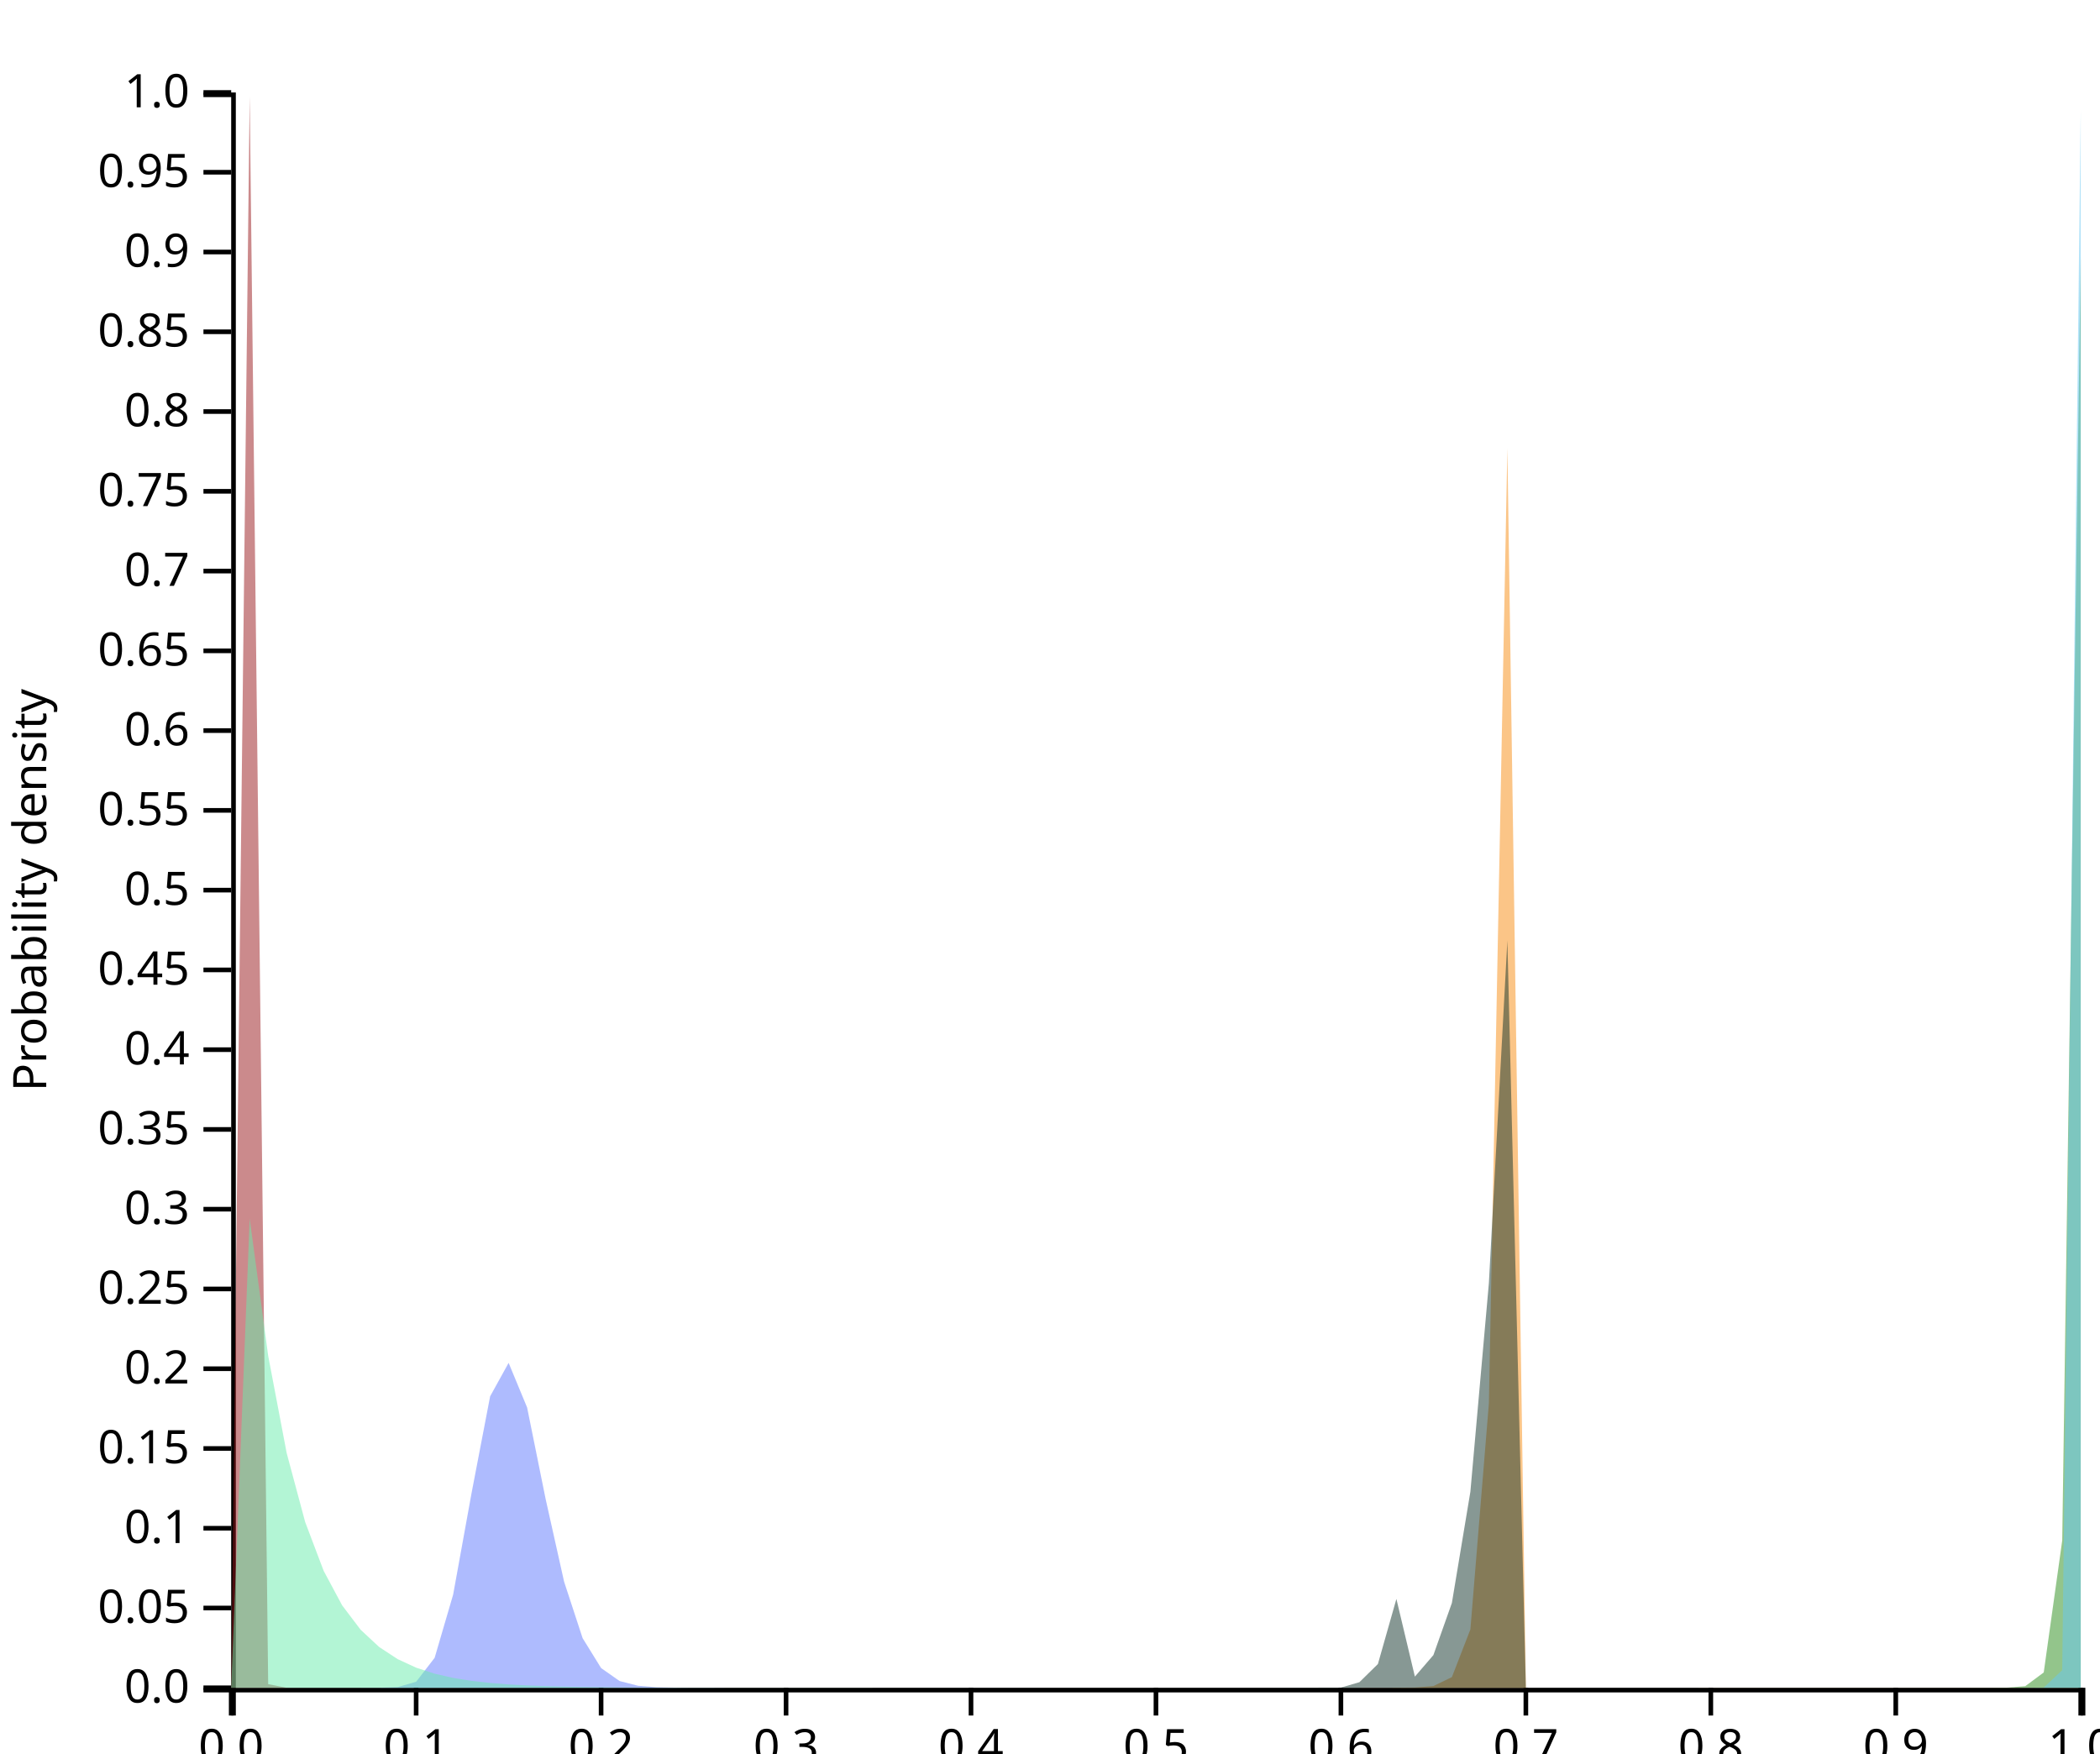
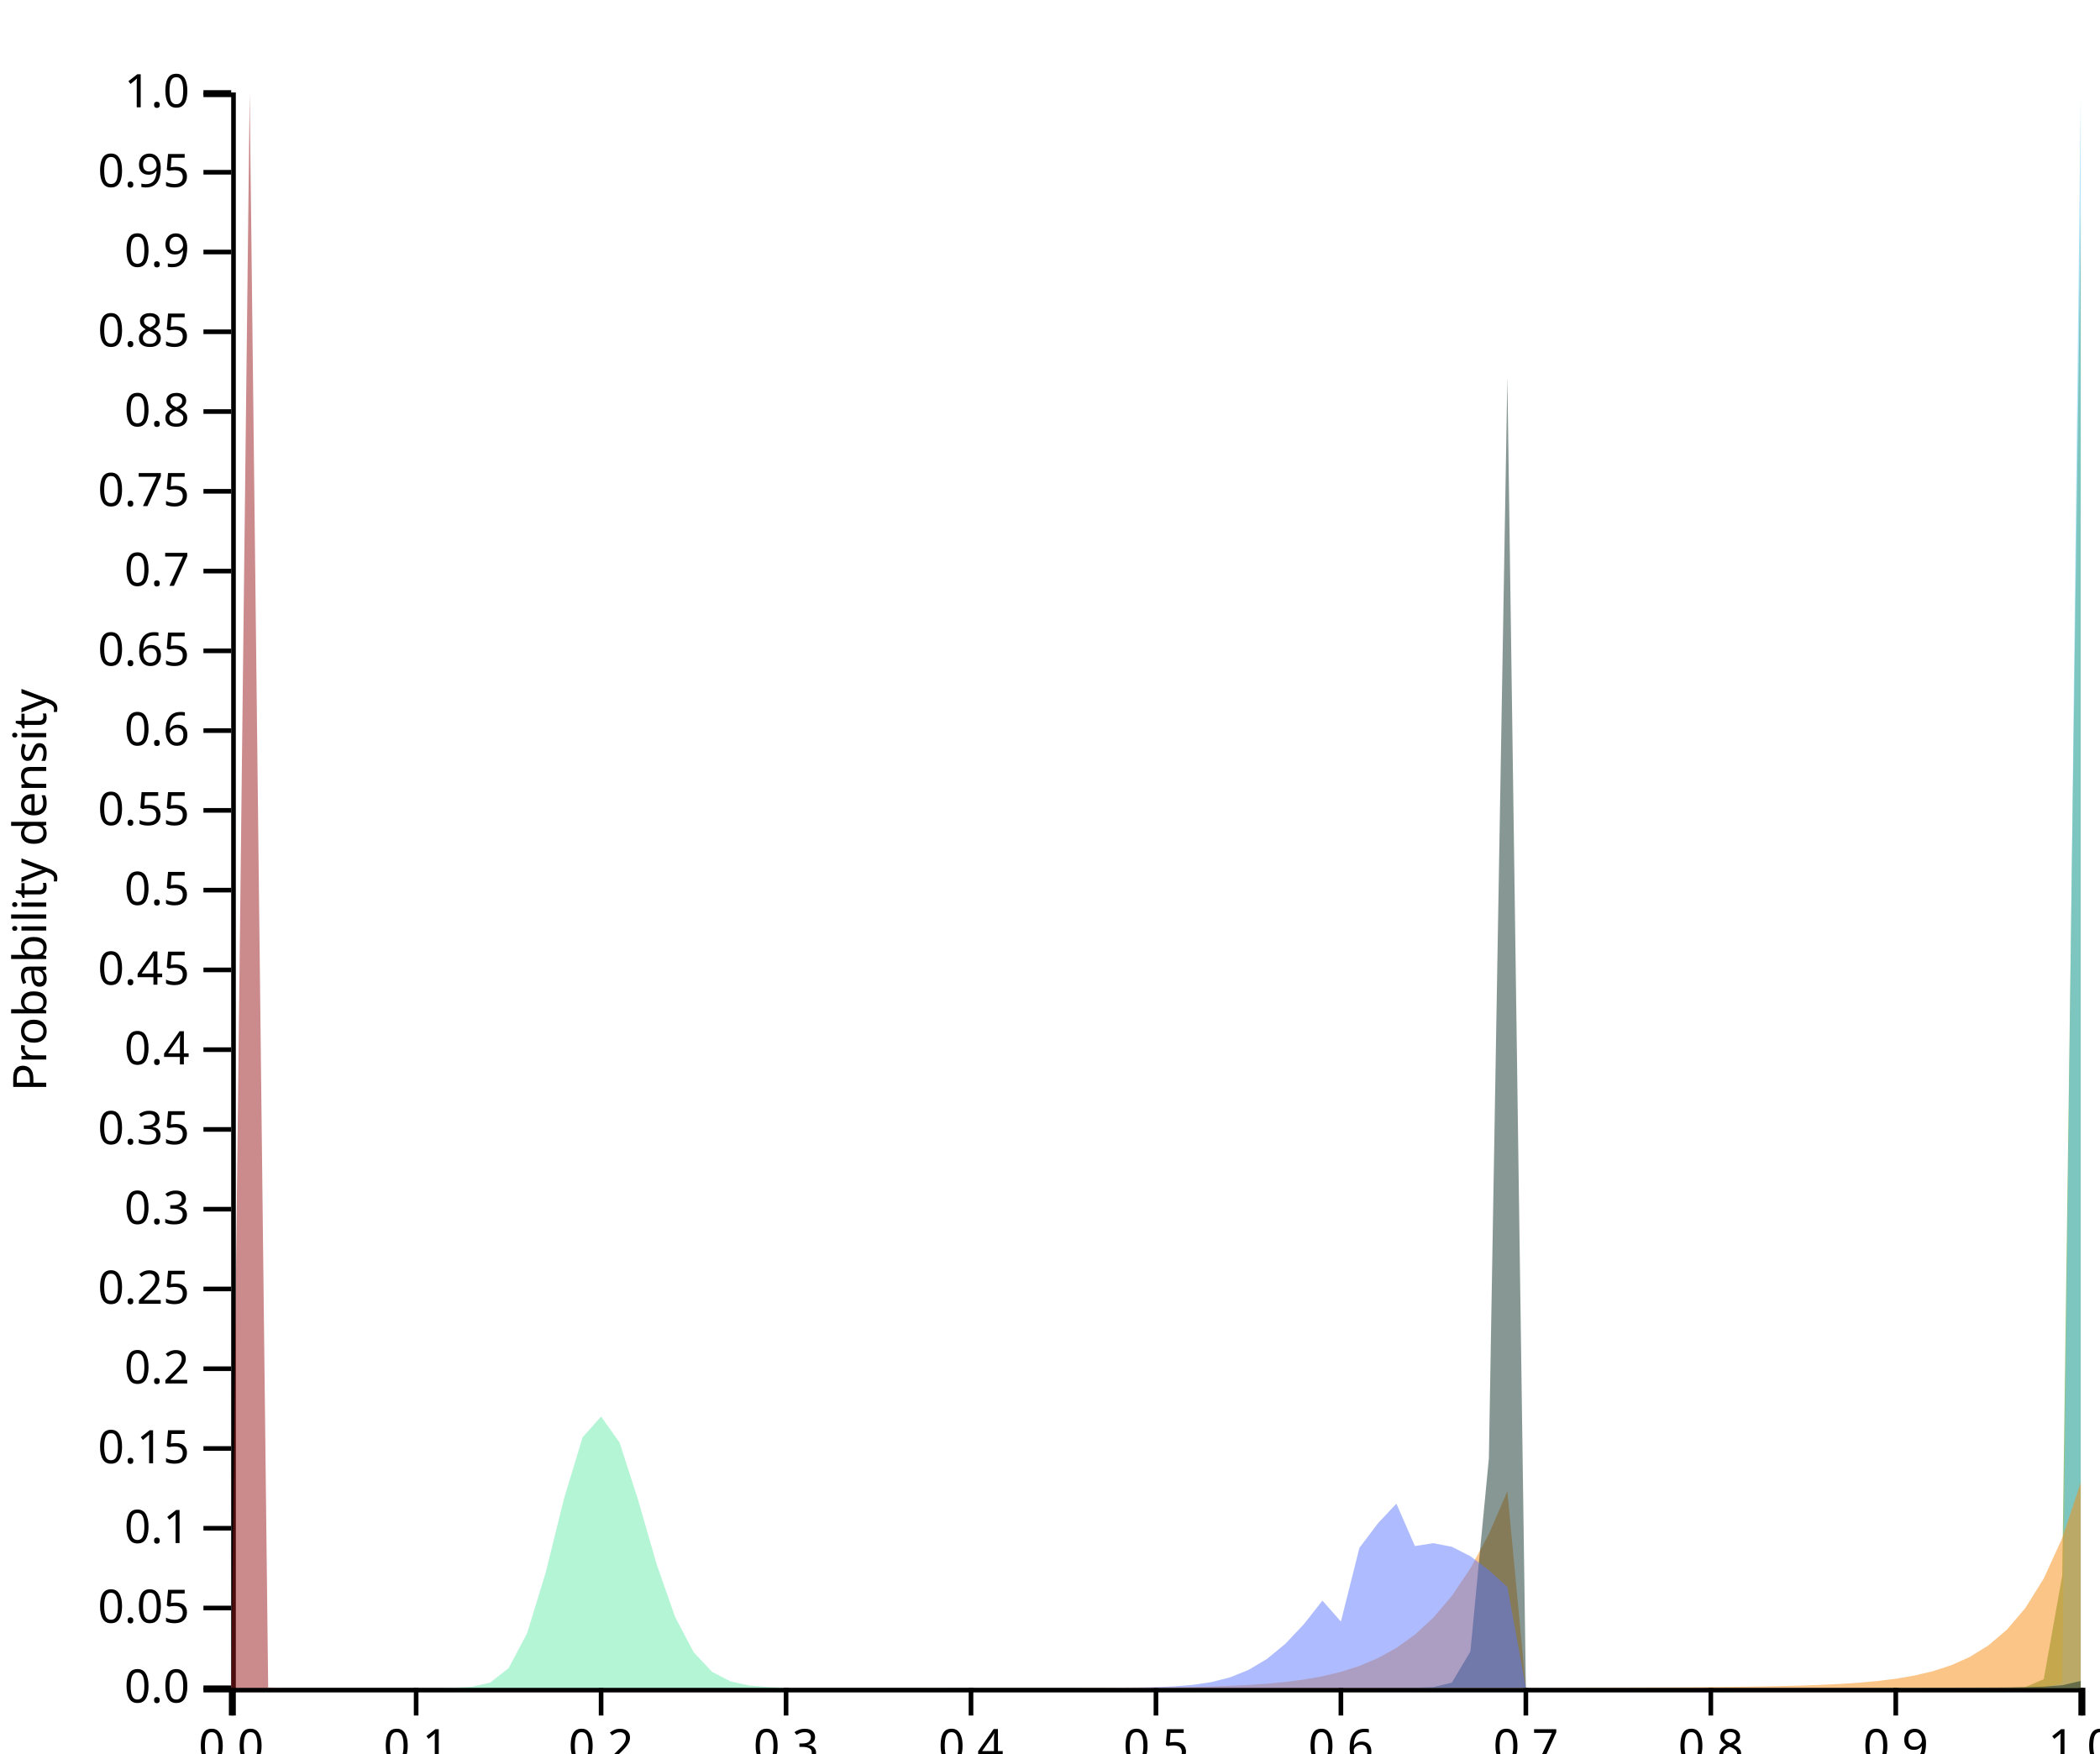
<svg xmlns="http://www.w3.org/2000/svg" baseProfile="full" version="1.1">
  <g fill="none" font-family="sans-serif" font-size="10" text-anchor="middle" transform="translate(0 365)">
    <path class="domain" d="M50.5,6V0.5H450.5V6" stroke="currentColor" />
    <g class="tick" opacity="1" transform="translate(50.0)">
      <line stroke="currentColor" y2="6" />
      <text dy="0.71em" fill="currentColor" y="9">0.0</text>
    </g>
    <g class="tick" opacity="1" transform="translate(90.0)">
      <line stroke="currentColor" y2="6" />
      <text dy="0.71em" fill="currentColor" y="9">0.1</text>
    </g>
    <g class="tick" opacity="1" transform="translate(130.0)">
      <line stroke="currentColor" y2="6" />
      <text dy="0.71em" fill="currentColor" y="9">0.2</text>
    </g>
    <g class="tick" opacity="1" transform="translate(170.0)">
      <line stroke="currentColor" y2="6" />
      <text dy="0.71em" fill="currentColor" y="9">0.3</text>
    </g>
    <g class="tick" opacity="1" transform="translate(210.0)">
      <line stroke="currentColor" y2="6" />
      <text dy="0.71em" fill="currentColor" y="9">0.4</text>
    </g>
    <g class="tick" opacity="1" transform="translate(250.0)">
      <line stroke="currentColor" y2="6" />
      <text dy="0.71em" fill="currentColor" y="9">0.5</text>
    </g>
    <g class="tick" opacity="1" transform="translate(290.0)">
      <line stroke="currentColor" y2="6" />
      <text dy="0.71em" fill="currentColor" y="9">0.6</text>
    </g>
    <g class="tick" opacity="1" transform="translate(330.0)">
      <line stroke="currentColor" y2="6" />
      <text dy="0.71em" fill="currentColor" y="9">0.7</text>
    </g>
    <g class="tick" opacity="1" transform="translate(370.0)">
      <line stroke="currentColor" y2="6" />
      <text dy="0.71em" fill="currentColor" y="9">0.8</text>
    </g>
    <g class="tick" opacity="1" transform="translate(410.0)">
      <line stroke="currentColor" y2="6" />
      <text dy="0.71em" fill="currentColor" y="9">0.9</text>
    </g>
    <g class="tick" opacity="1" transform="translate(450.0)">
      <line stroke="currentColor" y2="6" />
      <text dy="0.71em" fill="currentColor" y="9">1.0</text>
    </g>
  </g>
  <g fill="none" font-family="sans-serif" font-size="10" text-anchor="end" transform="translate(50 0)">
    <path class="domain" d="M-6,365.5H0.5V20.5H-6" stroke="currentColor" />
    <g class="tick" opacity="1" transform="translate(0, 365.0)">
      <line stroke="currentColor" x2="-6" />
      <text dy="0.32em" fill="currentColor" x="-9">0.0</text>
    </g>
    <g class="tick" opacity="1" transform="translate(0, 347.75)">
      <line stroke="currentColor" x2="-6" />
      <text dy="0.32em" fill="currentColor" x="-9">0.05</text>
    </g>
    <g class="tick" opacity="1" transform="translate(0, 330.5)">
      <line stroke="currentColor" x2="-6" />
      <text dy="0.32em" fill="currentColor" x="-9">0.1</text>
    </g>
    <g class="tick" opacity="1" transform="translate(0, 313.25)">
      <line stroke="currentColor" x2="-6" />
      <text dy="0.32em" fill="currentColor" x="-9">0.15</text>
    </g>
    <g class="tick" opacity="1" transform="translate(0, 296.0)">
      <line stroke="currentColor" x2="-6" />
      <text dy="0.32em" fill="currentColor" x="-9">0.2</text>
    </g>
    <g class="tick" opacity="1" transform="translate(0, 278.75)">
      <line stroke="currentColor" x2="-6" />
      <text dy="0.32em" fill="currentColor" x="-9">0.25</text>
    </g>
    <g class="tick" opacity="1" transform="translate(0, 261.5)">
      <line stroke="currentColor" x2="-6" />
      <text dy="0.32em" fill="currentColor" x="-9">0.3</text>
    </g>
    <g class="tick" opacity="1" transform="translate(0, 244.25)">
      <line stroke="currentColor" x2="-6" />
      <text dy="0.32em" fill="currentColor" x="-9">0.35</text>
    </g>
    <g class="tick" opacity="1" transform="translate(0, 227.0)">
      <line stroke="currentColor" x2="-6" />
      <text dy="0.32em" fill="currentColor" x="-9">0.4</text>
    </g>
    <g class="tick" opacity="1" transform="translate(0, 209.75)">
      <line stroke="currentColor" x2="-6" />
      <text dy="0.32em" fill="currentColor" x="-9">0.45</text>
    </g>
    <g class="tick" opacity="1" transform="translate(0, 192.5)">
      <line stroke="currentColor" x2="-6" />
      <text dy="0.32em" fill="currentColor" x="-9">0.5</text>
    </g>
    <g class="tick" opacity="1" transform="translate(0, 175.25)">
      <line stroke="currentColor" x2="-6" />
      <text dy="0.32em" fill="currentColor" x="-9">0.55</text>
    </g>
    <g class="tick" opacity="1" transform="translate(0, 158.0)">
      <line stroke="currentColor" x2="-6" />
      <text dy="0.32em" fill="currentColor" x="-9">0.6</text>
    </g>
    <g class="tick" opacity="1" transform="translate(0, 140.75)">
      <line stroke="currentColor" x2="-6" />
      <text dy="0.32em" fill="currentColor" x="-9">0.65</text>
    </g>
    <g class="tick" opacity="1" transform="translate(0, 123.5)">
      <line stroke="currentColor" x2="-6" />
      <text dy="0.32em" fill="currentColor" x="-9">0.7</text>
    </g>
    <g class="tick" opacity="1" transform="translate(0, 106.25)">
      <line stroke="currentColor" x2="-6" />
      <text dy="0.32em" fill="currentColor" x="-9">0.75</text>
    </g>
    <g class="tick" opacity="1" transform="translate(0, 89.0)">
      <line stroke="currentColor" x2="-6" />
      <text dy="0.32em" fill="currentColor" x="-9">0.8</text>
    </g>
    <g class="tick" opacity="1" transform="translate(0, 71.75)">
      <line stroke="currentColor" x2="-6" />
      <text dy="0.32em" fill="currentColor" x="-9">0.85</text>
    </g>
    <g class="tick" opacity="1" transform="translate(0, 54.5)">
      <line stroke="currentColor" x2="-6" />
      <text dy="0.32em" fill="currentColor" x="-9">0.9</text>
    </g>
    <g class="tick" opacity="1" transform="translate(0, 37.25)">
      <line stroke="currentColor" x2="-6" />
      <text dy="0.32em" fill="currentColor" x="-9">0.95</text>
    </g>
    <g class="tick" opacity="1" transform="translate(0, 20.0)">
      <line stroke="currentColor" x2="-6" />
      <text dy="0.32em" fill="currentColor" x="-9">1.0</text>
    </g>
  </g>
  <text font-family="sans-serif" font-size="10px" text-anchor="middle" x="250" y="395">CCF</text>
  <text font-family="sans-serif" font-size="10px" text-anchor="middle" transform="rotate(-90 10 192.5)" x="10" y="192.5">Probability density</text>
-   <polygon fill="rgb(39,140,24)" opacity="0.5" points=" 50.0,365.0 54.0,365.0 58.0,365.0 62.0,365.0 66.0,365.0 70.0,365.0 74.0,365.0 78.0,365.0 82.0,365.0 86.0,365.0 90.0,365.0 94.0,365.0 98.0,365.0 102.0,365.0 106.0,365.0 110.0,365.0 114.0,365.0 118.0,365.0 122.0,365.0 126.0,365.0 130.0,365.0 134.0,365.0 138.0,365.0 142.0,365.0 146.0,365.0 150.0,365.0 154.0,365.0 158.0,365.0 162.0,365.0 166.0,365.0 170.0,365.0 174.0,365.0 178.0,365.0 182.0,365.0 186.0,365.0 190.0,365.0 194.0,365.0 198.0,365.0 202.0,365.0 206.0,365.0 210.0,365.0 214.0,365.0 218.0,365.0 222.0,365.0 226.0,365.0 230.0,365.0 234.0,365.0 238.0,365.0 242.0,365.0 246.0,365.0 250.0,365.0 254.0,365.0 258.0,365.0 262.0,365.0 266.0,365.0 270.0,365.0 274.0,365.0 278.0,365.0 282.0,365.0 286.0,365.0 290.0,365.0 294.0,365.0 298.0,365.0 302.0,365.0 306.0,365.0 310.0,365.0 314.0,365.0 318.0,365.0 322.0,365.0 326.0,365.0 330.0,365.0 334.0,365.0 338.0,365.0 342.0,365.0 346.0,365.0 350.0,365.0 354.0,365.0 358.0,365.0 362.0,365.0 366.0,365.0 370.0,365.0 374.0,365.0 378.0,365.0 382.0,365.0 386.0,365.0 390.0,365.0 394.0,365.0 398.0,365.0 402.0,365.0 406.0,365 410.0,365 414.0,365 418.0,365 422.0,365 426.0,365 430.0,364.996 434.0,364.964 438.0,364.655 442.0,361.684 446.0,333.132 450.0,55.569 450.0,365 446.0,365 442.0,365 438.0,365 434.0,365 430.0,365 426.0,365 422.0,365 418.0,365 414,365 410,365 406,365 402,365 398,365 394,365 390,365 386,365 382,365 378,365 374,365 370,365 366,365 362,365 358,365 354,365 350,365 346,365 342,365 338,365 334,365 330,365 326,365 322,365 318,365 314,365 310,365 306,365 302,365 298,365 294,365 290,365 286,365 282,365 278,365 274,365 270,365 266,365 262,365 258,365 254,365 250,365 246,365 242,365 238,365 234,365 230,365 226,365 222,365 218,365 214,365 210,365 206,365 202,365 198,365 194,365 190,365 186,365 182,365 178,365 174,365 170,365 166,365 162,365 158,365 154,365 150,365 146,365 142,365 138,365 134,365 130,365 126,365 122,365 118,365 114,365 110,365 106,365 102,365 98,365 94,365 90,365 86,365 82,365 78,365 74,365 70,365 66,365 62,365 58,365 54,365 50,365" stroke="none" />
-   <polygon fill="rgb(103,200,243)" opacity="0.5" points=" 50.0,365.0 54.0,365.0 58.0,365.0 62.0,365.0 66.0,365.0 70.0,365.0 74.0,365.0 78.0,365.0 82.0,365.0 86.0,365.0 90.0,365.0 94.0,365.0 98.0,365.0 102.0,365.0 106.0,365.0 110.0,365.0 114.0,365.0 118.0,365.0 122.0,365.0 126.0,365.0 130.0,365.0 134.0,365.0 138.0,365.0 142.0,365.0 146.0,365.0 150.0,365.0 154.0,365.0 158.0,365.0 162.0,365.0 166.0,365.0 170.0,365.0 174.0,365.0 178.0,365.0 182.0,365.0 186.0,365.0 190.0,365.0 194.0,365.0 198.0,365.0 202.0,365.0 206.0,365.0 210.0,365.0 214.0,365.0 218.0,365.0 222.0,365.0 226.0,365.0 230.0,365.0 234.0,365.0 238.0,365.0 242.0,365.0 246.0,365.0 250.0,365.0 254.0,365.0 258.0,365.0 262.0,365.0 266.0,365.0 270.0,365.0 274.0,365.0 278.0,365.0 282.0,365.0 286.0,365.0 290.0,365.0 294.0,365.0 298.0,365.0 302.0,365.0 306.0,365.0 310.0,365.0 314.0,365.0 318.0,365.0 322.0,365.0 326.0,365.0 330.0,365.0 334.0,365.0 338.0,365.0 342.0,365.0 346.0,365.0 350.0,365.0 354.0,365.0 358.0,365.0 362.0,365.0 366.0,365.0 370.0,365.0 374.0,365.0 378.0,365.0 382.0,365.0 386.0,365.0 390.0,365.0 394.0,365.0 398.0,365.0 402.0,365.0 406.0,365.0 410.0,365.0 414.0,365.0 418.0,365.0 422.0,365.0 426.0,365 430.0,365 434.0,365 438.0,364.999 442.0,364.956 446.0,361.19 450.0,23.854 450.0,365 446.0,365 442.0,365 438.0,365 434.0,365 430.0,365 426.0,365 422.0,365 418.0,365 414,365 410,365 406,365 402,365 398,365 394,365 390,365 386,365 382,365 378,365 374,365 370,365 366,365 362,365 358,365 354,365 350,365 346,365 342,365 338,365 334,365 330,365 326,365 322,365 318,365 314,365 310,365 306,365 302,365 298,365 294,365 290,365 286,365 282,365 278,365 274,365 270,365 266,365 262,365 258,365 254,365 250,365 246,365 242,365 238,365 234,365 230,365 226,365 222,365 218,365 214,365 210,365 206,365 202,365 198,365 194,365 190,365 186,365 182,365 178,365 174,365 170,365 166,365 162,365 158,365 154,365 150,365 146,365 142,365 138,365 134,365 130,365 126,365 122,365 118,365 114,365 110,365 106,365 102,365 98,365 94,365 90,365 86,365 82,365 78,365 74,365 70,365 66,365 62,365 58,365 54,365 50,365" stroke="none" />
-   <polygon fill="rgb(248,139,16)" opacity="0.5" points=" 50.0,365.0 54.0,365.0 58.0,365.0 62.0,365.0 66.0,365.0 70.0,365.0 74.0,365.0 78.0,365.0 82.0,365.0 86.0,365.0 90.0,365.0 94.0,365.0 98.0,365.0 102.0,365.0 106.0,365.0 110.0,365.0 114.0,365.0 118.0,365.0 122.0,365.0 126.0,365.0 130.0,365.0 134.0,365.0 138.0,365.0 142.0,365.0 146.0,365.0 150.0,365.0 154.0,365.0 158.0,365.0 162.0,365.0 166.0,365.0 170.0,365.0 174.0,365.0 178.0,365.0 182.0,365.0 186.0,365.0 190.0,365.0 194.0,365.0 198.0,365.0 202.0,365.0 206.0,365.0 210.0,365.0 214.0,365.0 218.0,365.0 222.0,365.0 226.0,365.0 230.0,365.0 234.0,365.0 238.0,365.0 242.0,365.0 246.0,365.0 250.0,365.0 254.0,365.0 258.0,365.0 262.0,365.0 266.0,365.0 270.0,365.0 274.0,365.0 278.0,365 282.0,365 286.0,365 290.0,365 294.0,365 298.0,364.998 302.0,364.984 306.0,364.946 310.0,364.624 314.0,362.69 318.0,352.378 322.0,303.489 326.0,96.94 330.0,365 334.0,365 338.0,365 342.0,365 346.0,365 350.0,365 354.0,365 358.0,365 362.0,365 366.0,365 370.0,364.999 374.0,364.999 378.0,364.998 382.0,364.998 386.0,364.997 390.0,364.996 394.0,364.996 398.0,364.996 402.0,364.996 406.0,364.996 410.0,364.997 414.0,364.997 418.0,364.998 422.0,364.998 426.0,364.998 430.0,364.999 434.0,364.999 438.0,364.999 442.0,364.999 446.0,364.999 450.0,364.999 450.0,365 446.0,365 442.0,365 438.0,365 434.0,365 430.0,365 426.0,365 422.0,365 418.0,365 414,365 410,365 406,365 402,365 398,365 394,365 390,365 386,365 382,365 378,365 374,365 370,365 366,365 362,365 358,365 354,365 350,365 346,365 342,365 338,365 334,365 330,365 326,365 322,365 318,365 314,365 310,365 306,365 302,365 298,365 294,365 290,365 286,365 282,365 278,365 274,365 270,365 266,365 262,365 258,365 254,365 250,365 246,365 242,365 238,365 234,365 230,365 226,365 222,365 218,365 214,365 210,365 206,365 202,365 198,365 194,365 190,365 186,365 182,365 178,365 174,365 170,365 166,365 162,365 158,365 154,365 150,365 146,365 142,365 138,365 134,365 130,365 126,365 122,365 118,365 114,365 110,365 106,365 102,365 98,365 94,365 90,365 86,365 82,365 78,365 74,365 70,365 66,365 62,365 58,365 54,365 50,365" stroke="none" />
-   <polygon fill="rgb(16,49,41)" opacity="0.5" points=" 50.0,365.0 54.0,365.0 58.0,365.0 62.0,365.0 66.0,365.0 70.0,365.0 74.0,365.0 78.0,365.0 82.0,365.0 86.0,365.0 90.0,365.0 94.0,365.0 98.0,365.0 102.0,365.0 106.0,365.0 110.0,365.0 114.0,365.0 118.0,365.0 122.0,365.0 126.0,365.0 130.0,365.0 134.0,365.0 138.0,365.0 142.0,365.0 146.0,365.0 150.0,365.0 154.0,365.0 158.0,365.0 162.0,365.0 166.0,365.0 170.0,365.0 174.0,365.0 178.0,365.0 182.0,365.0 186.0,365.0 190.0,365.0 194.0,365.0 198.0,365.0 202.0,365.0 206.0,365.0 210.0,365.0 214.0,365.0 218.0,365.0 222.0,365.0 226.0,365.0 230.0,365.0 234.0,365.0 238.0,365.0 242.0,365.0 246.0,365.0 250.0,365.0 254.0,365.0 258.0,365 262.0,365 266.0,365 270.0,365 274.0,365 278.0,364.999 282.0,364.993 286.0,364.955 290.0,364.96 294.0,363.791 298.0,359.862 302.0,345.783 306.0,362.582 310.0,357.932 314.0,346.656 318.0,322.602 322.0,277.506 326.0,203.378 330.0,365 334.0,365 338.0,365 342.0,365 346.0,365 350.0,365 354.0,365 358.0,365 362.0,365 366.0,365 370.0,365 374.0,365 378.0,365 382.0,365 386.0,365 390.0,365.0 394.0,365.0 398.0,365.0 402.0,365.0 406.0,365.0 410.0,365.0 414.0,365.0 418.0,365.0 422.0,365.0 426.0,365.0 430.0,365.0 434.0,365.0 438.0,365.0 442.0,365.0 446.0,365.0 450.0,365.0 450.0,365 446.0,365 442.0,365 438.0,365 434.0,365 430.0,365 426.0,365 422.0,365 418.0,365 414,365 410,365 406,365 402,365 398,365 394,365 390,365 386,365 382,365 378,365 374,365 370,365 366,365 362,365 358,365 354,365 350,365 346,365 342,365 338,365 334,365 330,365 326,365 322,365 318,365 314,365 310,365 306,365 302,365 298,365 294,365 290,365 286,365 282,365 278,365 274,365 270,365 266,365 262,365 258,365 254,365 250,365 246,365 242,365 238,365 234,365 230,365 226,365 222,365 218,365 214,365 210,365 206,365 202,365 198,365 194,365 190,365 186,365 182,365 178,365 174,365 170,365 166,365 162,365 158,365 154,365 150,365 146,365 142,365 138,365 134,365 130,365 126,365 122,365 118,365 114,365 110,365 106,365 102,365 98,365 94,365 90,365 86,365 82,365 78,365 74,365 70,365 66,365 62,365 58,365 54,365 50,365" stroke="none" />
-   <polygon fill="rgb(93,119,254)" opacity="0.5" points=" 50.0,365.0 54.0,365.0 58.0,365.0 62.0,365.0 66.0,365.0 70.0,365 74.0,365 78.0,365 82.0,364.991 86.0,364.85 90.0,363.694 94.0,358.52 98.0,344.859 102.0,322.814 106.0,301.97 110.0,294.733 114.0,304.391 118.0,324.155 122.0,342.065 126.0,354.263 130.0,360.735 134.0,363.542 138.0,364.565 142.0,364.886 146.0,364.973 150.0,364.994 154.0,364.999 158.0,365 162.0,365 166.0,365 170.0,365.0 174.0,365.0 178.0,365.0 182.0,365.0 186.0,365.0 190.0,365.0 194.0,365.0 198.0,365.0 202.0,365.0 206.0,365.0 210.0,365.0 214.0,365.0 218.0,365.0 222.0,365.0 226.0,365.0 230.0,365.0 234.0,365.0 238.0,365.0 242.0,365.0 246.0,365.0 250.0,365.0 254.0,365.0 258.0,365.0 262.0,365.0 266.0,365.0 270.0,365.0 274.0,365.0 278.0,365.0 282.0,365.0 286.0,365.0 290.0,365.0 294.0,365.0 298.0,365.0 302.0,365.0 306.0,365.0 310.0,365.0 314.0,365.0 318.0,365.0 322.0,365.0 326.0,365.0 330.0,365.0 334.0,365.0 338.0,365.0 342.0,365.0 346.0,365.0 350.0,365.0 354.0,365.0 358.0,365.0 362.0,365.0 366.0,365.0 370.0,365.0 374.0,365.0 378.0,365.0 382.0,365.0 386.0,365.0 390.0,365.0 394.0,365.0 398.0,365.0 402.0,365.0 406.0,365.0 410.0,365.0 414.0,365.0 418.0,365.0 422.0,365.0 426.0,365.0 430.0,365.0 434.0,365.0 438.0,365.0 442.0,365.0 446.0,365.0 450.0,365.0 450.0,365 446.0,365 442.0,365 438.0,365 434.0,365 430.0,365 426.0,365 422.0,365 418.0,365 414,365 410,365 406,365 402,365 398,365 394,365 390,365 386,365 382,365 378,365 374,365 370,365 366,365 362,365 358,365 354,365 350,365 346,365 342,365 338,365 334,365 330,365 326,365 322,365 318,365 314,365 310,365 306,365 302,365 298,365 294,365 290,365 286,365 282,365 278,365 274,365 270,365 266,365 262,365 258,365 254,365 250,365 246,365 242,365 238,365 234,365 230,365 226,365 222,365 218,365 214,365 210,365 206,365 202,365 198,365 194,365 190,365 186,365 182,365 178,365 174,365 170,365 166,365 162,365 158,365 154,365 150,365 146,365 142,365 138,365 134,365 130,365 126,365 122,365 118,365 114,365 110,365 106,365 102,365 98,365 94,365 90,365 86,365 82,365 78,365 74,365 70,365 66,365 62,365 58,365 54,365 50,365" stroke="none" />
-   <polygon fill="rgb(152,22,26)" opacity="0.5" points=" 50.0,365.0 54.0,20.787 58.0,364.214 62.0,364.999 66.0,365.0 70.0,365.0 74.0,365.0 78.0,365.0 82.0,365.0 86.0,365.0 90.0,365.0 94.0,365.0 98.0,365.0 102.0,365.0 106.0,365.0 110.0,365.0 114.0,365.0 118.0,365.0 122.0,365.0 126.0,365.0 130.0,365.0 134.0,365.0 138.0,365.0 142.0,365.0 146.0,365.0 150.0,365.0 154.0,365.0 158.0,365.0 162.0,365.0 166.0,365.0 170.0,365.0 174.0,365.0 178.0,365.0 182.0,365.0 186.0,365.0 190.0,365.0 194.0,365.0 198.0,365.0 202.0,365.0 206.0,365.0 210.0,365.0 214.0,365.0 218.0,365.0 222.0,365.0 226.0,365.0 230.0,365.0 234.0,365.0 238.0,365.0 242.0,365.0 246.0,365.0 250.0,365.0 254.0,365.0 258.0,365.0 262.0,365.0 266.0,365.0 270.0,365.0 274.0,365.0 278.0,365.0 282.0,365.0 286.0,365.0 290.0,365.0 294.0,365.0 298.0,365.0 302.0,365.0 306.0,365.0 310.0,365.0 314.0,365.0 318.0,365.0 322.0,365.0 326.0,365.0 330.0,365.0 334.0,365.0 338.0,365.0 342.0,365.0 346.0,365.0 350.0,365.0 354.0,365.0 358.0,365.0 362.0,365.0 366.0,365.0 370.0,365.0 374.0,365.0 378.0,365.0 382.0,365.0 386.0,365.0 390.0,365.0 394.0,365.0 398.0,365.0 402.0,365.0 406.0,365.0 410.0,365.0 414.0,365.0 418.0,365.0 422.0,365.0 426.0,365.0 430.0,365.0 434.0,365.0 438.0,365.0 442.0,365.0 446.0,365.0 450.0,365.0 450.0,365 446.0,365 442.0,365 438.0,365 434.0,365 430.0,365 426.0,365 422.0,365 418.0,365 414,365 410,365 406,365 402,365 398,365 394,365 390,365 386,365 382,365 378,365 374,365 370,365 366,365 362,365 358,365 354,365 350,365 346,365 342,365 338,365 334,365 330,365 326,365 322,365 318,365 314,365 310,365 306,365 302,365 298,365 294,365 290,365 286,365 282,365 278,365 274,365 270,365 266,365 262,365 258,365 254,365 250,365 246,365 242,365 238,365 234,365 230,365 226,365 222,365 218,365 214,365 210,365 206,365 202,365 198,365 194,365 190,365 186,365 182,365 178,365 174,365 170,365 166,365 162,365 158,365 154,365 150,365 146,365 142,365 138,365 134,365 130,365 126,365 122,365 118,365 114,365 110,365 106,365 102,365 98,365 94,365 90,365 86,365 82,365 78,365 74,365 70,365 66,365 62,365 58,365 54,365 50,365" stroke="none" />
-   <polygon fill="rgb(104,236,172)" opacity="0.5" points=" 50.0,365.0 54.0,263.536 58.0,293.198 62.0,314.241 66.0,329.154 70.0,339.712 74.0,347.179 78.0,352.455 82.0,356.178 86.0,358.803 90.0,360.651 94.0,361.952 98.0,362.866 102.0,363.507 106.0,363.957 110.0,364.272 114.0,364.493 118.0,364.647 122.0,364.754 126.0,364.829 130.0,364.882 134.0,364.918 138.0,364.943 142.0,364.961 146.0,364.973 150.0,364.981 154.0,364.987 158.0,364.991 162.0,364.994 166.0,364.996 170.0,364.997 174.0,364.998 178.0,364.999 182.0,364.999 186.0,364.999 190.0,365 194.0,365 198.0,365 202.0,365 206.0,365 210.0,365 214.0,365 218.0,365 222.0,365 226.0,365 230.0,365 234.0,365 238.0,365 242.0,365 246.0,365 250.0,365 254.0,365 258.0,365 262.0,365 266.0,365 270.0,365 274.0,365 278.0,365 282.0,365 286.0,365 290.0,365 294.0,365 298.0,365 302.0,365 306.0,365 310.0,365 314.0,365 318.0,365 322.0,365 326.0,365.0 330.0,365.0 334.0,365.0 338.0,365.0 342.0,365.0 346.0,365.0 350.0,365.0 354.0,365.0 358.0,365.0 362.0,365.0 366.0,365.0 370.0,365.0 374.0,365.0 378.0,365.0 382.0,365.0 386.0,365.0 390.0,365.0 394.0,365.0 398.0,365.0 402.0,365.0 406.0,365.0 410.0,365.0 414.0,365.0 418.0,365.0 422.0,365.0 426.0,365.0 430.0,365.0 434.0,365.0 438.0,365.0 442.0,365.0 446.0,365.0 450.0,365.0 450.0,365 446.0,365 442.0,365 438.0,365 434.0,365 430.0,365 426.0,365 422.0,365 418.0,365 414,365 410,365 406,365 402,365 398,365 394,365 390,365 386,365 382,365 378,365 374,365 370,365 366,365 362,365 358,365 354,365 350,365 346,365 342,365 338,365 334,365 330,365 326,365 322,365 318,365 314,365 310,365 306,365 302,365 298,365 294,365 290,365 286,365 282,365 278,365 274,365 270,365 266,365 262,365 258,365 254,365 250,365 246,365 242,365 238,365 234,365 230,365 226,365 222,365 218,365 214,365 210,365 206,365 202,365 198,365 194,365 190,365 186,365 182,365 178,365 174,365 170,365 166,365 162,365 158,365 154,365 150,365 146,365 142,365 138,365 134,365 130,365 126,365 122,365 118,365 114,365 110,365 106,365 102,365 98,365 94,365 90,365 86,365 82,365 78,365 74,365 70,365 66,365 62,365 58,365 54,365 50,365" stroke="none" />
+   <polygon fill="rgb(39,140,24)" opacity="0.5" points=" 50.0,365.0 54.0,365.0 58.0,365.0 62.0,365.0 66.0,365.0 70.0,365.0 74.0,365.0 78.0,365.0 82.0,365.0 86.0,365.0 90.0,365.0 94.0,365.0 98.0,365.0 102.0,365.0 106.0,365.0 110.0,365.0 114.0,365.0 118.0,365.0 122.0,365.0 126.0,365.0 130.0,365.0 134.0,365.0 138.0,365.0 142.0,365.0 146.0,365.0 150.0,365.0 154.0,365.0 158.0,365.0 162.0,365.0 166.0,365.0 170.0,365.0 174.0,365.0 178.0,365.0 182.0,365.0 186.0,365.0 190.0,365.0 194.0,365.0 198.0,365.0 202.0,365.0 206.0,365.0 210.0,365.0 214.0,365.0 218.0,365.0 222.0,365.0 226.0,365.0 230.0,365.0 234.0,365.0 238.0,365.0 242.0,365.0 246.0,365.0 250.0,365.0 254.0,365.0 258.0,365.0 262.0,365.0 266.0,365.0 270.0,365.0 274.0,365.0 278.0,365.0 282.0,365.0 286.0,365.0 290.0,365.0 294.0,365.0 298.0,365.0 302.0,365.0 306.0,365.0 310.0,365.0 314.0,365.0 318.0,365.0 322.0,365.0 326.0,365.0 330.0,365.0 334.0,365.0 338.0,365.0 342.0,365.0 346.0,365.0 350.0,365.0 354.0,365.0 358.0,365.0 362.0,365.0 366.0,365.0 370.0,365.0 374.0,365.0 378.0,365.0 382.0,365.0 386.0,365.0 390.0,365.0 394.0,365.0 398.0,365.0 402.0,365.0 406.0,365 410.0,365 414.0,365 418.0,365 422.0,365 426.0,365 430.0,364.999 434.0,364.988 438.0,364.854 442.0,363.135 446.0,340.732 450.0,46.292 450.0,365 446.0,365 442.0,365 438.0,365 434.0,365 430.0,365 426.0,365 422.0,365 418.0,365 414,365 410,365 406,365 402,365 398,365 394,365 390,365 386,365 382,365 378,365 374,365 370,365 366,365 362,365 358,365 354,365 350,365 346,365 342,365 338,365 334,365 330,365 326,365 322,365 318,365 314,365 310,365 306,365 302,365 298,365 294,365 290,365 286,365 282,365 278,365 274,365 270,365 266,365 262,365 258,365 254,365 250,365 246,365 242,365 238,365 234,365 230,365 226,365 222,365 218,365 214,365 210,365 206,365 202,365 198,365 194,365 190,365 186,365 182,365 178,365 174,365 170,365 166,365 162,365 158,365 154,365 150,365 146,365 142,365 138,365 134,365 130,365 126,365 122,365 118,365 114,365 110,365 106,365 102,365 98,365 94,365 90,365 86,365 82,365 78,365 74,365 70,365 66,365 62,365 58,365 54,365 50,365" stroke="none" />
+   <polygon fill="rgb(103,200,243)" opacity="0.5" points=" 50.0,365.0 54.0,365.0 58.0,365.0 62.0,365.0 66.0,365.0 70.0,365.0 74.0,365.0 78.0,365.0 82.0,365.0 86.0,365.0 90.0,365.0 94.0,365.0 98.0,365.0 102.0,365.0 106.0,365.0 110.0,365.0 114.0,365.0 118.0,365.0 122.0,365.0 126.0,365.0 130.0,365.0 134.0,365.0 138.0,365.0 142.0,365.0 146.0,365.0 150.0,365.0 154.0,365.0 158.0,365.0 162.0,365.0 166.0,365.0 170.0,365.0 174.0,365.0 178.0,365.0 182.0,365.0 186.0,365.0 190.0,365.0 194.0,365.0 198.0,365.0 202.0,365.0 206.0,365.0 210.0,365.0 214.0,365.0 218.0,365.0 222.0,365.0 226.0,365.0 230.0,365.0 234.0,365.0 238.0,365.0 242.0,365.0 246.0,365.0 250.0,365.0 254.0,365.0 258.0,365.0 262.0,365.0 266.0,365.0 270.0,365.0 274.0,365.0 278.0,365.0 282.0,365.0 286.0,365.0 290.0,365.0 294.0,365.0 298.0,365.0 302.0,365.0 306.0,365.0 310.0,365.0 314.0,365.0 318.0,365.0 322.0,365.0 326.0,365.0 330.0,365.0 334.0,365.0 338.0,365.0 342.0,365.0 346.0,365.0 350.0,365.0 354.0,365.0 358.0,365.0 362.0,365.0 366.0,365.0 370.0,365.0 374.0,365.0 378.0,365.0 382.0,365.0 386.0,365.0 390.0,365.0 394.0,365.0 398.0,365.0 402.0,365.0 406.0,365.0 410.0,365.0 414.0,365.0 418.0,365.0 422.0,365.0 426.0,365.0 430.0,365.0 434.0,365 438.0,365 442.0,364.996 446.0,363.952 450.0,21.052 450.0,365 446.0,365 442.0,365 438.0,365 434.0,365 430.0,365 426.0,365 422.0,365 418.0,365 414,365 410,365 406,365 402,365 398,365 394,365 390,365 386,365 382,365 378,365 374,365 370,365 366,365 362,365 358,365 354,365 350,365 346,365 342,365 338,365 334,365 330,365 326,365 322,365 318,365 314,365 310,365 306,365 302,365 298,365 294,365 290,365 286,365 282,365 278,365 274,365 270,365 266,365 262,365 258,365 254,365 250,365 246,365 242,365 238,365 234,365 230,365 226,365 222,365 218,365 214,365 210,365 206,365 202,365 198,365 194,365 190,365 186,365 182,365 178,365 174,365 170,365 166,365 162,365 158,365 154,365 150,365 146,365 142,365 138,365 134,365 130,365 126,365 122,365 118,365 114,365 110,365 106,365 102,365 98,365 94,365 90,365 86,365 82,365 78,365 74,365 70,365 66,365 62,365 58,365 54,365 50,365" stroke="none" />
+   <polygon fill="rgb(248,139,16)" opacity="0.5" points=" 50.0,365.0 54.0,365.0 58.0,365.0 62.0,365.0 66.0,365.0 70.0,365.0 74.0,365.0 78.0,365.0 82.0,365.0 86.0,365.0 90.0,365.0 94.0,365.0 98.0,365.0 102.0,365.0 106.0,365.0 110.0,365.0 114.0,365.0 118.0,365.0 122.0,365.0 126.0,365.0 130.0,365.0 134.0,365.0 138.0,365 142.0,365 146.0,365 150.0,365 154.0,365 158.0,365 162.0,365 166.0,365 170.0,365 174.0,365 178.0,365 182.0,365 186.0,365 190.0,365 194.0,365 198.0,365 202.0,364.999 206.0,365 210.0,365 214.0,364.999 218.0,364.998 222.0,364.997 226.0,364.995 230.0,364.992 234.0,364.987 238.0,364.979 242.0,364.967 246.0,364.948 250.0,364.919 254.0,364.875 258.0,364.811 262.0,364.717 266.0,364.582 270.0,364.389 274.0,364.117 278.0,363.739 282.0,363.219 286.0,362.509 290.0,361.553 294.0,360.275 298.0,358.586 302.0,356.374 306.0,353.505 310.0,349.816 314.0,345.114 318.0,339.175 322.0,331.735 326.0,322.493 330.0,364.983 334.0,364.978 338.0,364.973 342.0,364.966 346.0,364.957 350.0,364.947 354.0,364.934 358.0,364.918 362.0,364.899 366.0,364.875 370.0,364.844 374.0,364.806 378.0,364.758 382.0,364.695 386.0,364.613 390.0,364.505 394.0,364.36 398.0,364.165 402.0,363.901 406.0,363.539 410.0,363.043 414.0,362.36 418.0,361.419 422.0,360.121 426.0,358.329 430.0,355.86 434.0,352.46 438.0,347.787 442.0,341.38 446.0,332.613 450.0,320.647 450.0,365 446.0,365 442.0,365 438.0,365 434.0,365 430.0,365 426.0,365 422.0,365 418.0,365 414,365 410,365 406,365 402,365 398,365 394,365 390,365 386,365 382,365 378,365 374,365 370,365 366,365 362,365 358,365 354,365 350,365 346,365 342,365 338,365 334,365 330,365 326,365 322,365 318,365 314,365 310,365 306,365 302,365 298,365 294,365 290,365 286,365 282,365 278,365 274,365 270,365 266,365 262,365 258,365 254,365 250,365 246,365 242,365 238,365 234,365 230,365 226,365 222,365 218,365 214,365 210,365 206,365 202,365 198,365 194,365 190,365 186,365 182,365 178,365 174,365 170,365 166,365 162,365 158,365 154,365 150,365 146,365 142,365 138,365 134,365 130,365 126,365 122,365 118,365 114,365 110,365 106,365 102,365 98,365 94,365 90,365 86,365 82,365 78,365 74,365 70,365 66,365 62,365 58,365 54,365 50,365" stroke="none" />
+   <polygon fill="rgb(16,49,41)" opacity="0.5" points=" 50.0,365.0 54.0,365.0 58.0,365.0 62.0,365.0 66.0,365.0 70.0,365.0 74.0,365.0 78.0,365.0 82.0,365.0 86.0,365.0 90.0,365.0 94.0,365.0 98.0,365.0 102.0,365.0 106.0,365.0 110.0,365.0 114.0,365.0 118.0,365.0 122.0,365.0 126.0,365.0 130.0,365.0 134.0,365.0 138.0,365.0 142.0,365.0 146.0,365.0 150.0,365.0 154.0,365.0 158.0,365.0 162.0,365.0 166.0,365.0 170.0,365.0 174.0,365.0 178.0,365.0 182.0,365.0 186.0,365.0 190.0,365.0 194.0,365.0 198.0,365.0 202.0,365.0 206.0,365.0 210.0,365.0 214.0,365.0 218.0,365.0 222.0,365.0 226.0,365.0 230.0,365.0 234.0,365.0 238.0,365.0 242.0,365.0 246.0,365.0 250.0,365.0 254.0,365.0 258.0,365.0 262.0,365.0 266.0,365.0 270.0,365.0 274.0,365.0 278.0,365.0 282.0,365 286.0,365 290.0,365 294.0,365 298.0,365 302.0,364.998 306.0,364.984 310.0,364.857 314.0,363.881 318.0,357.148 322.0,315.362 326.0,81.51 330.0,365.0 334.0,365 338.0,365 342.0,365 346.0,365 350.0,365 354.0,365 358.0,365 362.0,365 366.0,365 370.0,365 374.0,364.999 378.0,364.999 382.0,364.999 386.0,364.998 390.0,364.997 394.0,364.996 398.0,364.994 402.0,364.991 406.0,364.987 410.0,364.983 414.0,364.979 418.0,364.973 422.0,364.966 426.0,364.956 430.0,364.941 434.0,364.915 438.0,364.864 442.0,364.751 446.0,364.455 450.0,363.518 450.0,365 446.0,365 442.0,365 438.0,365 434.0,365 430.0,365 426.0,365 422.0,365 418.0,365 414,365 410,365 406,365 402,365 398,365 394,365 390,365 386,365 382,365 378,365 374,365 370,365 366,365 362,365 358,365 354,365 350,365 346,365 342,365 338,365 334,365 330,365 326,365 322,365 318,365 314,365 310,365 306,365 302,365 298,365 294,365 290,365 286,365 282,365 278,365 274,365 270,365 266,365 262,365 258,365 254,365 250,365 246,365 242,365 238,365 234,365 230,365 226,365 222,365 218,365 214,365 210,365 206,365 202,365 198,365 194,365 190,365 186,365 182,365 178,365 174,365 170,365 166,365 162,365 158,365 154,365 150,365 146,365 142,365 138,365 134,365 130,365 126,365 122,365 118,365 114,365 110,365 106,365 102,365 98,365 94,365 90,365 86,365 82,365 78,365 74,365 70,365 66,365 62,365 58,365 54,365 50,365" stroke="none" />
+   <polygon fill="rgb(93,119,254)" opacity="0.5" points=" 50.0,365.0 54.0,365.0 58.0,365.0 62.0,365.0 66.0,365.0 70.0,365.0 74.0,365.0 78.0,365.0 82.0,365.0 86.0,365.0 90.0,365.0 94.0,365.0 98.0,365.0 102.0,365.0 106.0,365.0 110.0,365.0 114.0,365.0 118.0,365.0 122.0,365.0 126.0,365.0 130.0,365.0 134.0,365.0 138.0,365.0 142.0,365.0 146.0,365.0 150.0,365.0 154.0,365.0 158.0,365.0 162.0,365.0 166.0,365.0 170.0,365.0 174.0,365.0 178.0,365.0 182.0,365.0 186.0,365.0 190.0,365.0 194.0,365 198.0,365 202.0,365 206.0,365 210.0,365 214.0,365 218.0,365 222.0,365 226.0,365 230.0,364.999 234.0,364.997 238.0,364.992 242.0,364.977 246.0,364.941 250.0,364.861 254.0,364.693 258.0,364.364 262.0,363.766 266.0,362.752 270.0,361.145 274.0,358.766 278.0,355.477 282.0,351.237 286.0,346.152 290.0,350.672 294.0,334.744 298.0,329.441 302.0,325.183 306.0,334.346 310.0,333.732 314.0,334.509 318.0,336.546 322.0,339.565 326.0,343.2 330.0,364.997 334.0,364.983 338.0,364.987 342.0,364.991 346.0,364.994 350.0,364.996 354.0,364.997 358.0,364.998 362.0,364.999 366.0,364.999 370.0,365 374.0,365 378.0,365 382.0,365 386.0,365 390.0,365 394.0,365 398.0,365 402.0,365 406.0,365 410.0,365 414.0,365 418.0,365 422.0,365 426.0,365 430.0,365.0 434.0,365 438.0,365.0 442.0,365.0 446.0,365.0 450.0,365.0 450.0,365 446.0,365 442.0,365 438.0,365 434.0,365 430.0,365 426.0,365 422.0,365 418.0,365 414,365 410,365 406,365 402,365 398,365 394,365 390,365 386,365 382,365 378,365 374,365 370,365 366,365 362,365 358,365 354,365 350,365 346,365 342,365 338,365 334,365 330,365 326,365 322,365 318,365 314,365 310,365 306,365 302,365 298,365 294,365 290,365 286,365 282,365 278,365 274,365 270,365 266,365 262,365 258,365 254,365 250,365 246,365 242,365 238,365 234,365 230,365 226,365 222,365 218,365 214,365 210,365 206,365 202,365 198,365 194,365 190,365 186,365 182,365 178,365 174,365 170,365 166,365 162,365 158,365 154,365 150,365 146,365 142,365 138,365 134,365 130,365 126,365 122,365 118,365 114,365 110,365 106,365 102,365 98,365 94,365 90,365 86,365 82,365 78,365 74,365 70,365 66,365 62,365 58,365 54,365 50,365" stroke="none" />
+   <polygon fill="rgb(152,22,26)" opacity="0.5" points=" 50.0,365.0 54.0,20.051 58.0,364.949 62.0,365 66.0,365 70.0,365.0 74.0,365.0 78.0,365.0 82.0,365.0 86.0,365.0 90.0,365.0 94.0,365.0 98.0,365.0 102.0,365.0 106.0,365.0 110.0,365.0 114.0,365.0 118.0,365.0 122.0,365.0 126.0,365.0 130.0,365.0 134.0,365.0 138.0,365.0 142.0,365.0 146.0,365.0 150.0,365.0 154.0,365.0 158.0,365.0 162.0,365.0 166.0,365.0 170.0,365.0 174.0,365.0 178.0,365.0 182.0,365.0 186.0,365.0 190.0,365.0 194.0,365.0 198.0,365.0 202.0,365.0 206.0,365.0 210.0,365.0 214.0,365.0 218.0,365.0 222.0,365.0 226.0,365.0 230.0,365.0 234.0,365.0 238.0,365.0 242.0,365.0 246.0,365.0 250.0,365.0 254.0,365.0 258.0,365.0 262.0,365.0 266.0,365.0 270.0,365.0 274.0,365.0 278.0,365.0 282.0,365.0 286.0,365.0 290.0,365.0 294.0,365.0 298.0,365.0 302.0,365.0 306.0,365.0 310.0,365.0 314.0,365.0 318.0,365.0 322.0,365.0 326.0,365.0 330.0,365.0 334.0,365.0 338.0,365.0 342.0,365.0 346.0,365.0 350.0,365.0 354.0,365.0 358.0,365.0 362.0,365.0 366.0,365.0 370.0,365.0 374.0,365.0 378.0,365.0 382.0,365.0 386.0,365.0 390.0,365.0 394.0,365.0 398.0,365.0 402.0,365.0 406.0,365.0 410.0,365.0 414.0,365.0 418.0,365.0 422.0,365.0 426.0,365.0 430.0,365.0 434.0,365.0 438.0,365.0 442.0,365.0 446.0,365.0 450.0,365.0 450.0,365 446.0,365 442.0,365 438.0,365 434.0,365 430.0,365 426.0,365 422.0,365 418.0,365 414,365 410,365 406,365 402,365 398,365 394,365 390,365 386,365 382,365 378,365 374,365 370,365 366,365 362,365 358,365 354,365 350,365 346,365 342,365 338,365 334,365 330,365 326,365 322,365 318,365 314,365 310,365 306,365 302,365 298,365 294,365 290,365 286,365 282,365 278,365 274,365 270,365 266,365 262,365 258,365 254,365 250,365 246,365 242,365 238,365 234,365 230,365 226,365 222,365 218,365 214,365 210,365 206,365 202,365 198,365 194,365 190,365 186,365 182,365 178,365 174,365 170,365 166,365 162,365 158,365 154,365 150,365 146,365 142,365 138,365 134,365 130,365 126,365 122,365 118,365 114,365 110,365 106,365 102,365 98,365 94,365 90,365 86,365 82,365 78,365 74,365 70,365 66,365 62,365 58,365 54,365 50,365" stroke="none" />
+   <polygon fill="rgb(104,236,172)" opacity="0.5" points=" 50.0,365.0 54.0,365.0 58.0,365.0 62.0,365.0 66.0,365.0 70.0,365.0 74.0,365.0 78.0,365.0 82.0,365 86.0,365 90.0,365 94.0,364.998 98.0,364.975 102.0,364.795 106.0,363.884 110.0,360.756 114.0,353.203 118.0,340.132 122.0,324.016 126.0,310.832 130.0,306.338 134.0,311.981 138.0,324.373 142.0,338.243 146.0,349.672 150.0,357.283 154.0,361.553 158.0,363.623 162.0,364.505 166.0,364.838 170.0,365.0 174.0,365.0 178.0,365.0 182.0,365.0 186.0,365.0 190.0,365.0 194.0,365.0 198.0,365.0 202.0,365.0 206.0,365.0 210.0,365.0 214.0,365.0 218.0,365.0 222.0,365.0 226.0,365.0 230.0,365.0 234.0,365.0 238.0,365.0 242.0,365.0 246.0,365.0 250.0,365.0 254.0,365.0 258.0,365.0 262.0,365.0 266.0,365.0 270.0,365.0 274.0,365.0 278.0,365.0 282.0,365.0 286.0,365.0 290.0,365.0 294.0,365.0 298.0,365.0 302.0,365.0 306.0,365.0 310.0,365.0 314.0,365.0 318.0,365.0 322.0,365.0 326.0,365.0 330.0,365.0 334.0,365.0 338.0,365.0 342.0,365.0 346.0,365.0 350.0,365.0 354.0,365.0 358.0,365.0 362.0,365.0 366.0,365.0 370.0,365.0 374.0,365.0 378.0,365.0 382.0,365.0 386.0,365.0 390.0,365.0 394.0,365.0 398.0,365.0 402.0,365.0 406.0,365.0 410.0,365.0 414.0,365.0 418.0,365.0 422.0,365.0 426.0,365.0 430.0,365.0 434.0,365.0 438.0,365.0 442.0,365.0 446.0,365.0 450.0,365.0 450.0,365 446.0,365 442.0,365 438.0,365 434.0,365 430.0,365 426.0,365 422.0,365 418.0,365 414,365 410,365 406,365 402,365 398,365 394,365 390,365 386,365 382,365 378,365 374,365 370,365 366,365 362,365 358,365 354,365 350,365 346,365 342,365 338,365 334,365 330,365 326,365 322,365 318,365 314,365 310,365 306,365 302,365 298,365 294,365 290,365 286,365 282,365 278,365 274,365 270,365 266,365 262,365 258,365 254,365 250,365 246,365 242,365 238,365 234,365 230,365 226,365 222,365 218,365 214,365 210,365 206,365 202,365 198,365 194,365 190,365 186,365 182,365 178,365 174,365 170,365 166,365 162,365 158,365 154,365 150,365 146,365 142,365 138,365 134,365 130,365 126,365 122,365 118,365 114,365 110,365 106,365 102,365 98,365 94,365 90,365 86,365 82,365 78,365 74,365 70,365 66,365 62,365 58,365 54,365 50,365" stroke="none" />
</svg>
